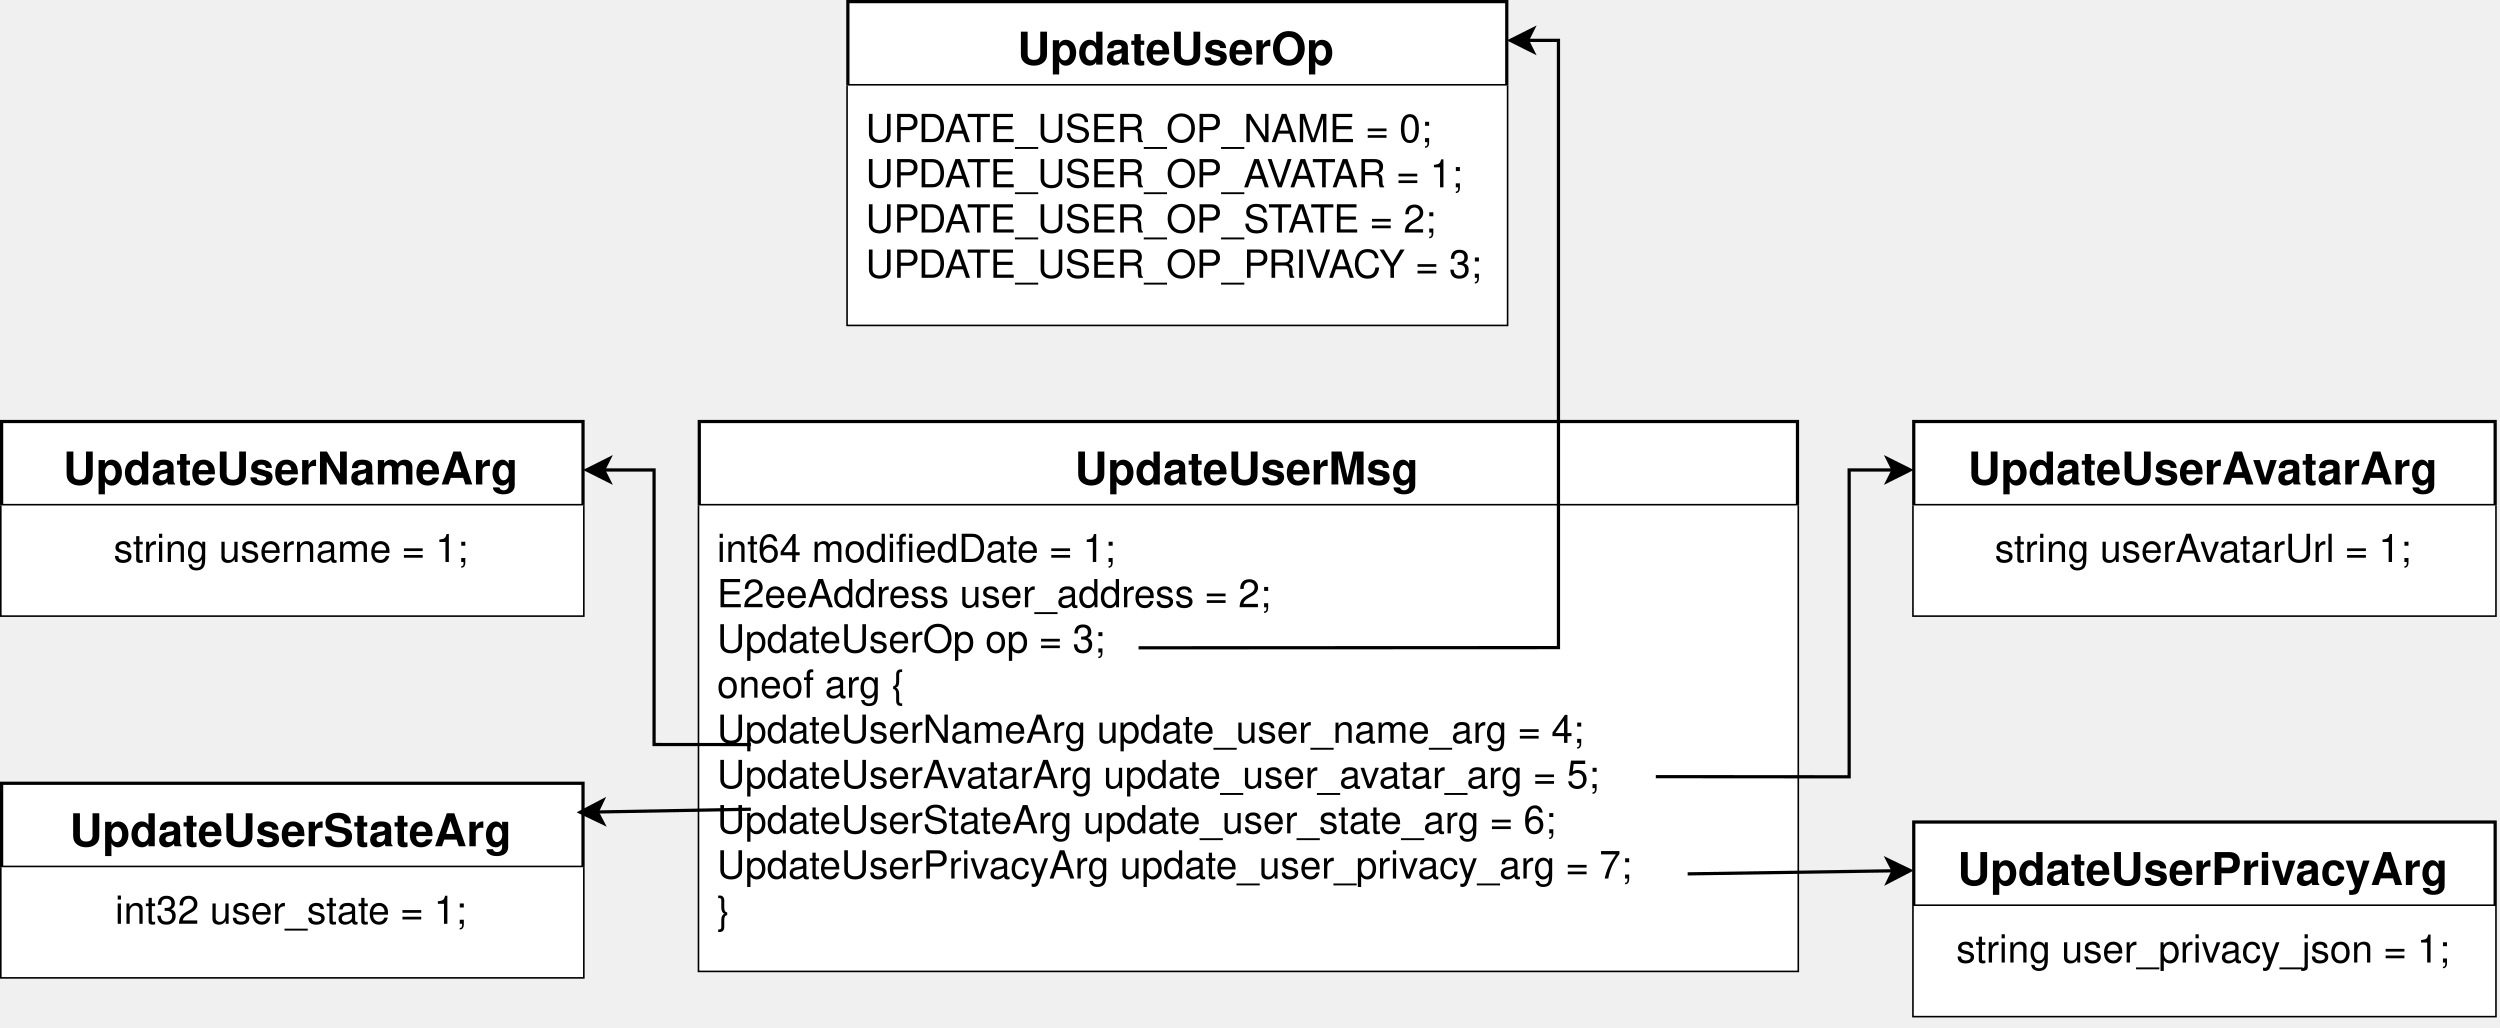
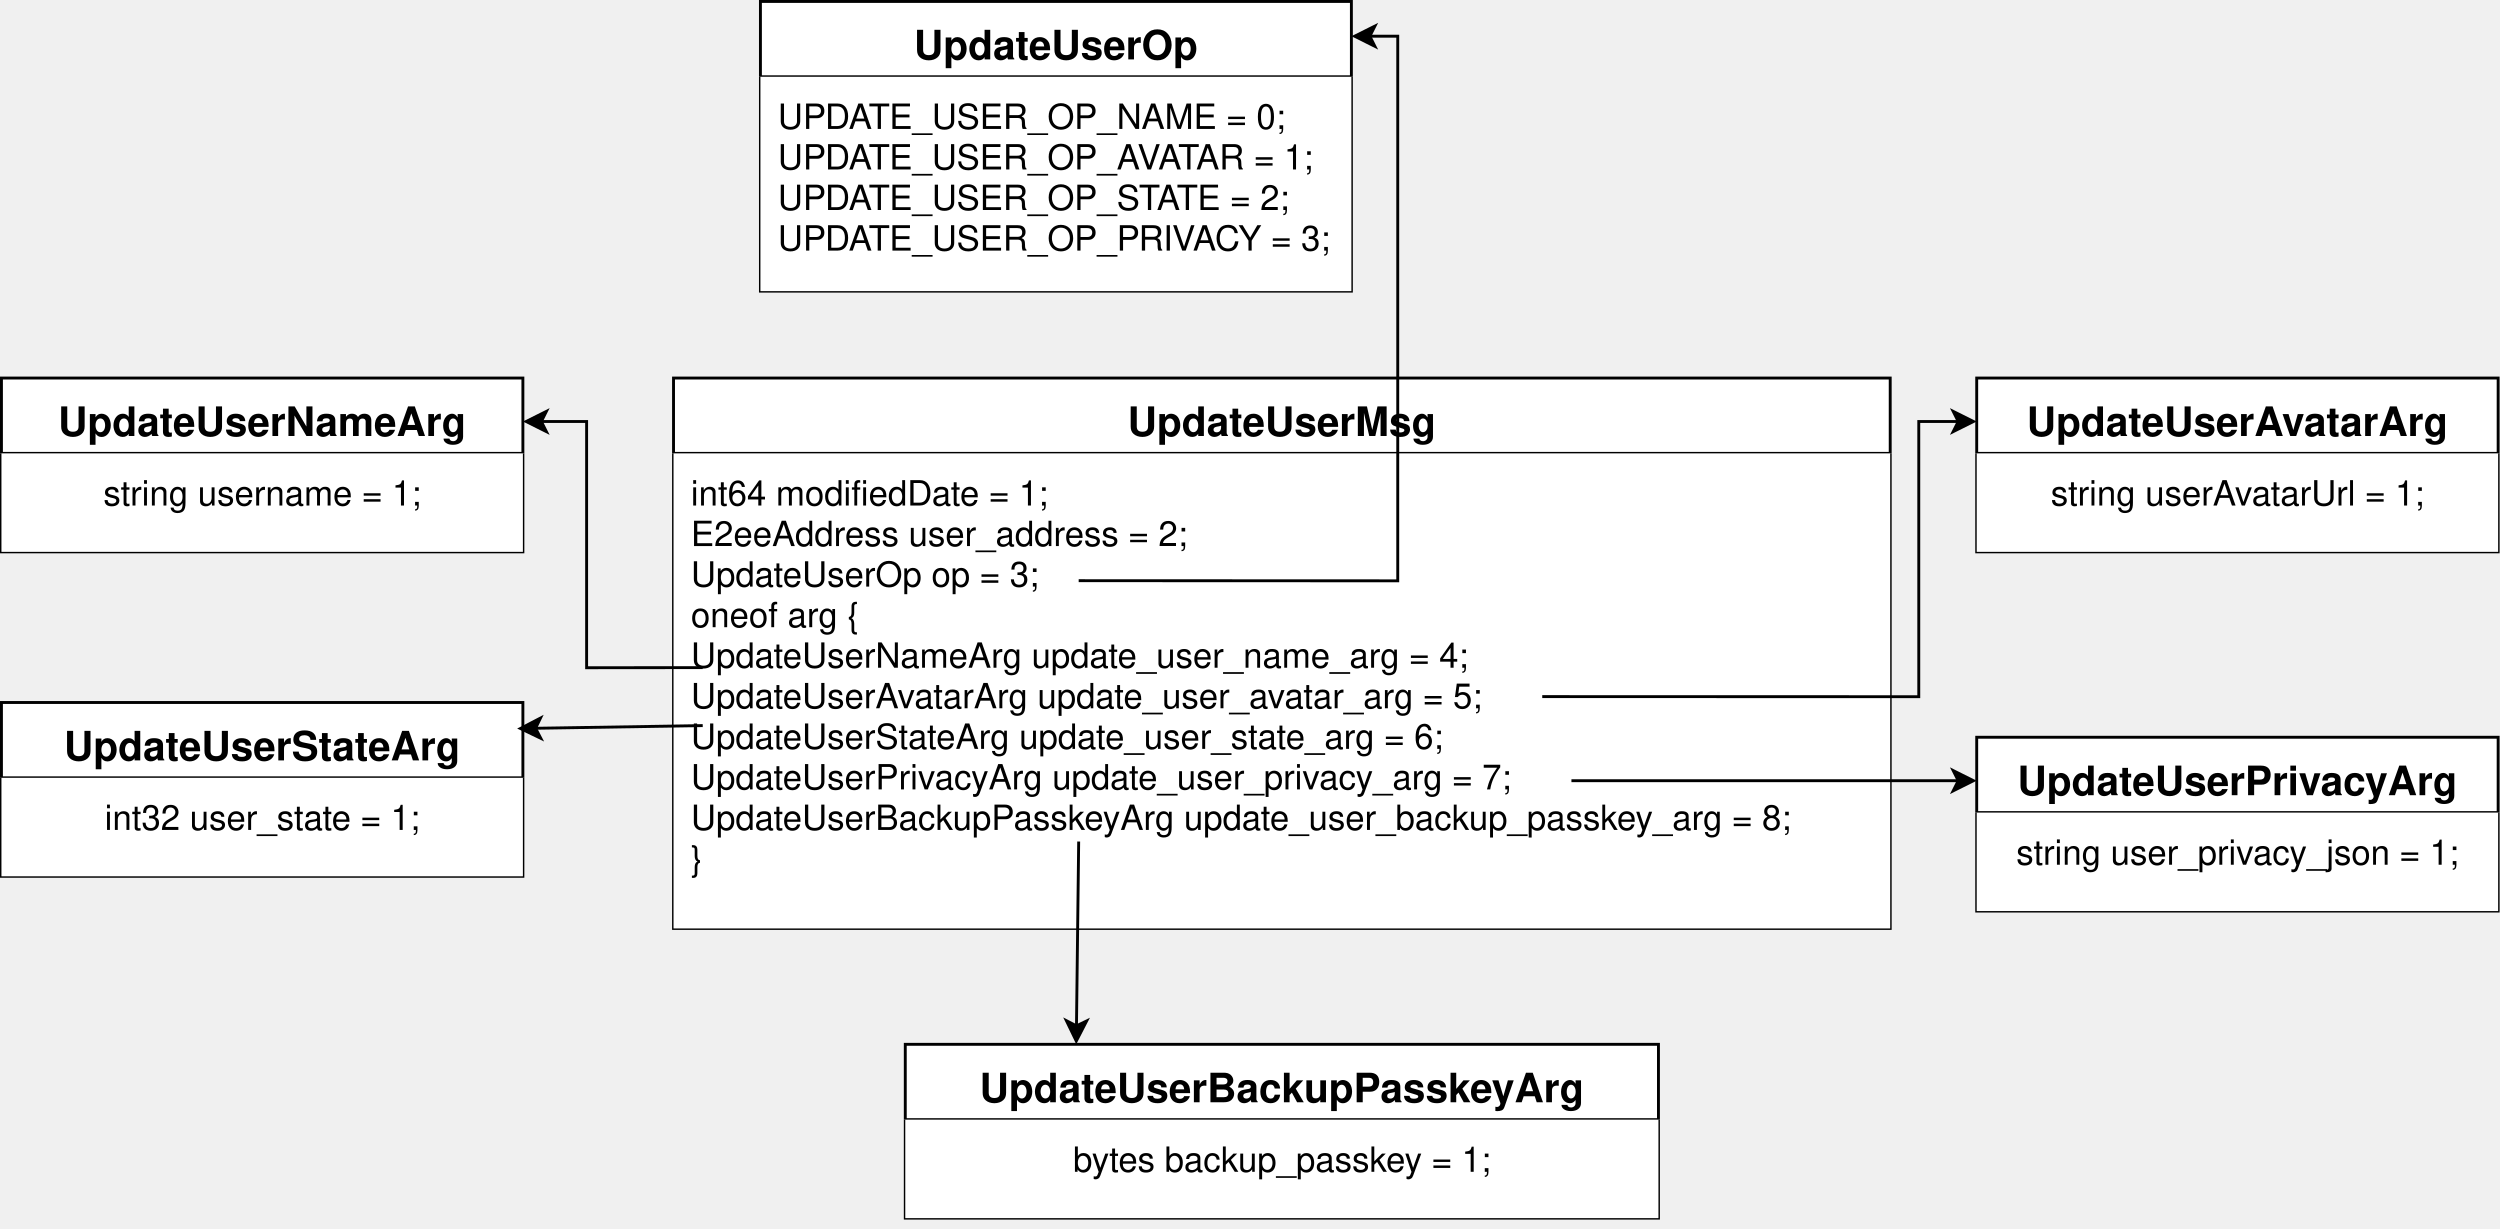
- <svg xmlns="http://www.w3.org/2000/svg" version="1.1" width="774px" height="318px" viewBox="-0.5 -0.5 774 318">
+ <svg xmlns="http://www.w3.org/2000/svg" style="background: transparent; background-color: transparent; color-scheme: light dark;" version="1.1" width="863px" height="424px" viewBox="-0.5 -0.5 863 424">
  <defs>
-     <clipPath id="mx-clip-220-161-332-144-0">
-       <rect x="220" y="161" width="332" height="144" />
+     <clipPath id="mx-clip-236-161-412-164-0">
+       <rect x="236" y="161" width="412" height="164" />
    </clipPath>
    <clipPath id="mx-clip-266-31-196-74-0">
      <rect x="266" y="31" width="196" height="74" />
    </clipPath>
    <clipPath id="mx-clip-4-161-172-34-0">
      <rect x="4" y="161" width="172" height="34" />
    </clipPath>
    <clipPath id="mx-clip-4-273-172-34-0">
      <rect x="4" y="273" width="172" height="34" />
    </clipPath>
-     <clipPath id="mx-clip-596-161-172-34-0">
-       <rect x="596" y="161" width="172" height="34" />
-     </clipPath>
-     <clipPath id="mx-clip-596-285-172-34-0">
-       <rect x="596" y="285" width="172" height="34" />
+     <clipPath id="mx-clip-686-161-172-34-0">
+       <rect x="686" y="161" width="172" height="34" />
+     </clipPath>
+     <clipPath id="mx-clip-686-285-172-34-0">
+       <rect x="686" y="285" width="172" height="34" />
+     </clipPath>
+     <clipPath id="mx-clip-316-391-252-34-0">
+       <rect x="316" y="391" width="252" height="34" />
    </clipPath>
  </defs>
  <g>
-     <g>
-       <path d="M 216 156 L 216 130 L 556 130 L 556 156" fill="rgb(255, 255, 255)" stroke="rgb(0, 0, 0)" stroke-miterlimit="10" pointer-events="all" />
-       <path d="M 216 156 L 216 300 L 556 300 L 556 156" fill="none" stroke="rgb(0, 0, 0)" stroke-miterlimit="10" pointer-events="none" />
-       <path d="M 216 156 L 556 156" fill="none" stroke="rgb(0, 0, 0)" stroke-miterlimit="10" pointer-events="none" />
-     </g>
-     <g>
-       <g fill="rgb(0, 0, 0)" font-family="Helvetica" font-weight="bold" text-anchor="middle" font-size="14px">
-         <text x="385.5" y="149.5">UpdateUserMsg</text>
+     <g data-cell-id="0">
+       <g data-cell-id="1">
+         <g data-cell-id="WhRqqFMYvQipXh1__OxF-1">
+           <g>
+             <path d="M 232 156 L 232 130 L 652 130 L 652 156" fill="#ffffff" stroke="#000000" stroke-miterlimit="10" pointer-events="all" style="fill: light-dark(#ffffff, var(--ge-dark-color, #121212)); stroke: light-dark(rgb(0, 0, 0), rgb(255, 255, 255));" />
+             <path d="M 232 156 L 232 320 L 652 320 L 652 156" fill="none" stroke="#000000" stroke-miterlimit="10" pointer-events="none" style="stroke: light-dark(rgb(0, 0, 0), rgb(255, 255, 255));" />
+             <path d="M 232 156 L 652 156" fill="none" stroke="#000000" stroke-miterlimit="10" pointer-events="none" style="stroke: light-dark(rgb(0, 0, 0), rgb(255, 255, 255));" />
+           </g>
+           <g>
+             <g fill="#000000" font-family="Helvetica" font-weight="bold" text-anchor="middle" font-size="14px" style="fill: light-dark(rgb(0, 0, 0), rgb(255, 255, 255));">
+               <text x="442" y="150">UpdateUserMsg</text>
+             </g>
+           </g>
+           <g data-cell-id="WhRqqFMYvQipXh1__OxF-2">
+             <g>
+               <rect x="232" y="156" width="420" height="164" fill="#ffffff" stroke="none" pointer-events="all" style="fill: rgb(255, 255, 255);" />
+             </g>
+             <g>
+               <g fill="#000000" font-family="Helvetica" font-size="12px" clip-path="url(#mx-clip-236-161-412-164-0)" style="fill: light-dark(rgb(0, 0, 0), rgb(255, 255, 255));">
+                 <text x="238" y="174">int64 modifiedDate = 1;</text>
+                 <text x="238" y="188">E2eeAddress user_address = 2;</text>
+                 <text x="238" y="202">UpdateUserOp op = 3;</text>
+                 <text x="238" y="216">oneof arg {</text>
+                 <text x="238" y="230">  UpdateUserNameArg update_user_name_arg = 4;</text>
+                 <text x="238" y="244">  UpdateUserAvatarArg update_user_avatar_arg = 5;</text>
+                 <text x="238" y="258">  UpdateUserStateArg update_user_state_arg = 6;</text>
+                 <text x="238" y="272">  UpdateUserPrivacyArg update_user_privacy_arg = 7;</text>
+                 <text x="238" y="286">  UpdateUserBackupPasskeyArg update_user_backup_passkey_arg = 8;</text>
+                 <text x="238" y="300">}</text>
+               </g>
+             </g>
+           </g>
+         </g>
+         <g data-cell-id="iXWqUtYuBxDyqTd6C9R1-3">
+           <g>
+             <path d="M 262 26 L 262 0 L 466 0 L 466 26" fill="#ffffff" stroke="#000000" stroke-miterlimit="10" pointer-events="all" style="fill: light-dark(#ffffff, var(--ge-dark-color, #121212)); stroke: light-dark(rgb(0, 0, 0), rgb(255, 255, 255));" />
+             <path d="M 262 26 L 262 100 L 466 100 L 466 26" fill="none" stroke="#000000" stroke-miterlimit="10" pointer-events="none" style="stroke: light-dark(rgb(0, 0, 0), rgb(255, 255, 255));" />
+             <path d="M 262 26 L 466 26" fill="none" stroke="#000000" stroke-miterlimit="10" pointer-events="none" style="stroke: light-dark(rgb(0, 0, 0), rgb(255, 255, 255));" />
+           </g>
+           <g>
+             <g fill="#000000" font-family="Helvetica" font-weight="bold" text-anchor="middle" font-size="14px" style="fill: light-dark(rgb(0, 0, 0), rgb(255, 255, 255));">
+               <text x="364" y="20">UpdateUserOp</text>
+             </g>
+           </g>
+           <g data-cell-id="iXWqUtYuBxDyqTd6C9R1-4">
+             <g>
+               <rect x="262" y="26" width="204" height="74" fill="#ffffff" stroke="none" pointer-events="all" style="fill: rgb(255, 255, 255);" />
+             </g>
+             <g>
+               <g fill="#000000" font-family="Helvetica" font-size="12px" clip-path="url(#mx-clip-266-31-196-74-0)" style="fill: light-dark(rgb(0, 0, 0), rgb(255, 255, 255));">
+                 <text x="268" y="44">UPDATE_USER_OP_NAME = 0;</text>
+                 <text x="268" y="58">UPDATE_USER_OP_AVATAR = 1;</text>
+                 <text x="268" y="72">UPDATE_USER_OP_STATE = 2;</text>
+                 <text x="268" y="86">UPDATE_USER_OP_PRIVACY = 3;</text>
+               </g>
+             </g>
+           </g>
+         </g>
+         <g data-cell-id="iXWqUtYuBxDyqTd6C9R1-5">
+           <g>
+             <path d="M 0 156 L 0 130 L 180 130 L 180 156" fill="#ffffff" stroke="#000000" stroke-miterlimit="10" pointer-events="all" style="fill: light-dark(#ffffff, var(--ge-dark-color, #121212)); stroke: light-dark(rgb(0, 0, 0), rgb(255, 255, 255));" />
+             <path d="M 0 156 L 0 190 L 180 190 L 180 156" fill="none" stroke="#000000" stroke-miterlimit="10" pointer-events="none" style="stroke: light-dark(rgb(0, 0, 0), rgb(255, 255, 255));" />
+             <path d="M 0 156 L 180 156" fill="none" stroke="#000000" stroke-miterlimit="10" pointer-events="none" style="stroke: light-dark(rgb(0, 0, 0), rgb(255, 255, 255));" />
+           </g>
+           <g>
+             <g fill="#000000" font-family="Helvetica" font-weight="bold" text-anchor="middle" font-size="14px" style="fill: light-dark(rgb(0, 0, 0), rgb(255, 255, 255));">
+               <text x="90" y="150">UpdateUserNameArg</text>
+             </g>
+           </g>
+           <g data-cell-id="iXWqUtYuBxDyqTd6C9R1-6">
+             <g>
+               <rect x="0" y="156" width="180" height="34" fill="#ffffff" stroke="none" pointer-events="all" style="fill: rgb(255, 255, 255);" />
+             </g>
+             <g>
+               <g fill="#000000" font-family="Helvetica" text-anchor="middle" font-size="12px" clip-path="url(#mx-clip-4-161-172-34-0)" style="fill: light-dark(rgb(0, 0, 0), rgb(255, 255, 255));">
+                 <text x="90" y="174">string username = 1;</text>
+               </g>
+             </g>
+           </g>
+         </g>
+         <g data-cell-id="iXWqUtYuBxDyqTd6C9R1-7">
+           <g>
+             <path d="M 0 268 L 0 242 L 180 242 L 180 268" fill="#ffffff" stroke="#000000" stroke-miterlimit="10" pointer-events="all" style="fill: light-dark(#ffffff, var(--ge-dark-color, #121212)); stroke: light-dark(rgb(0, 0, 0), rgb(255, 255, 255));" />
+             <path d="M 0 268 L 0 302 L 180 302 L 180 268" fill="none" stroke="#000000" stroke-miterlimit="10" pointer-events="none" style="stroke: light-dark(rgb(0, 0, 0), rgb(255, 255, 255));" />
+             <path d="M 0 268 L 180 268" fill="none" stroke="#000000" stroke-miterlimit="10" pointer-events="none" style="stroke: light-dark(rgb(0, 0, 0), rgb(255, 255, 255));" />
+           </g>
+           <g>
+             <g fill="#000000" font-family="Helvetica" font-weight="bold" text-anchor="middle" font-size="14px" style="fill: light-dark(rgb(0, 0, 0), rgb(255, 255, 255));">
+               <text x="90" y="262">UpdateUserStateArg</text>
+             </g>
+           </g>
+           <g data-cell-id="iXWqUtYuBxDyqTd6C9R1-8">
+             <g>
+               <rect x="0" y="268" width="180" height="34" fill="#ffffff" stroke="none" pointer-events="all" style="fill: rgb(255, 255, 255);" />
+             </g>
+             <g>
+               <g fill="#000000" font-family="Helvetica" text-anchor="middle" font-size="12px" clip-path="url(#mx-clip-4-273-172-34-0)" style="fill: light-dark(rgb(0, 0, 0), rgb(255, 255, 255));">
+                 <text x="90" y="286">int32 user_state = 1;</text>
+               </g>
+             </g>
+           </g>
+         </g>
+         <g data-cell-id="iXWqUtYuBxDyqTd6C9R1-9">
+           <g>
+             <path d="M 681.86 156 L 681.86 130 L 861.86 130 L 861.86 156" fill="#ffffff" stroke="#000000" stroke-miterlimit="10" pointer-events="all" style="fill: light-dark(#ffffff, var(--ge-dark-color, #121212)); stroke: light-dark(rgb(0, 0, 0), rgb(255, 255, 255));" />
+             <path d="M 681.86 156 L 681.86 190 L 861.86 190 L 861.86 156" fill="none" stroke="#000000" stroke-miterlimit="10" pointer-events="none" style="stroke: light-dark(rgb(0, 0, 0), rgb(255, 255, 255));" />
+             <path d="M 681.86 156 L 861.86 156" fill="none" stroke="#000000" stroke-miterlimit="10" pointer-events="none" style="stroke: light-dark(rgb(0, 0, 0), rgb(255, 255, 255));" />
+           </g>
+           <g>
+             <g fill="#000000" font-family="Helvetica" font-weight="bold" text-anchor="middle" font-size="14px" style="fill: light-dark(rgb(0, 0, 0), rgb(255, 255, 255));">
+               <text x="771.86" y="150">UpdateUserAvatarArg</text>
+             </g>
+           </g>
+           <g data-cell-id="iXWqUtYuBxDyqTd6C9R1-10">
+             <g>
+               <rect x="681.86" y="156" width="180" height="34" fill="#ffffff" stroke="none" pointer-events="all" style="fill: rgb(255, 255, 255);" />
+             </g>
+             <g>
+               <g fill="#000000" font-family="Helvetica" text-anchor="middle" font-size="12px" clip-path="url(#mx-clip-686-161-172-34-0)" style="fill: light-dark(rgb(0, 0, 0), rgb(255, 255, 255));">
+                 <text x="771.86" y="174">string userAvatarUrl = 1;</text>
+               </g>
+             </g>
+           </g>
+         </g>
+         <g data-cell-id="iXWqUtYuBxDyqTd6C9R1-11">
+           <g>
+             <path d="M 681.86 280 L 681.86 254 L 861.86 254 L 861.86 280" fill="#ffffff" stroke="#000000" stroke-miterlimit="10" pointer-events="all" style="fill: light-dark(#ffffff, var(--ge-dark-color, #121212)); stroke: light-dark(rgb(0, 0, 0), rgb(255, 255, 255));" />
+             <path d="M 681.86 280 L 681.86 314 L 861.86 314 L 861.86 280" fill="none" stroke="#000000" stroke-miterlimit="10" pointer-events="none" style="stroke: light-dark(rgb(0, 0, 0), rgb(255, 255, 255));" />
+             <path d="M 681.86 280 L 861.86 280" fill="none" stroke="#000000" stroke-miterlimit="10" pointer-events="none" style="stroke: light-dark(rgb(0, 0, 0), rgb(255, 255, 255));" />
+           </g>
+           <g>
+             <g fill="#000000" font-family="Helvetica" font-weight="bold" text-anchor="middle" font-size="14px" style="fill: light-dark(rgb(0, 0, 0), rgb(255, 255, 255));">
+               <text x="771.86" y="274">UpdateUserPrivacyArg</text>
+             </g>
+           </g>
+           <g data-cell-id="iXWqUtYuBxDyqTd6C9R1-12">
+             <g>
+               <rect x="681.86" y="280" width="180" height="34" fill="#ffffff" stroke="none" pointer-events="all" style="fill: rgb(255, 255, 255);" />
+             </g>
+             <g>
+               <g fill="#000000" font-family="Helvetica" text-anchor="middle" font-size="12px" clip-path="url(#mx-clip-686-285-172-34-0)" style="fill: light-dark(rgb(0, 0, 0), rgb(255, 255, 255));">
+                 <text x="771.86" y="298">string user_privacy_json = 1;</text>
+               </g>
+             </g>
+           </g>
+         </g>
+         <g data-cell-id="iXWqUtYuBxDyqTd6C9R1-13">
+           <g>
+             <path d="M 371.86 199.95 L 482 200 L 482 12 L 472.37 12" fill="none" stroke="#000000" stroke-miterlimit="10" pointer-events="stroke" style="stroke: light-dark(rgb(0, 0, 0), rgb(255, 255, 255));" />
+             <path d="M 467.12 12 L 474.12 8.5 L 472.37 12 L 474.12 15.5 Z" fill="#000000" stroke="#000000" stroke-miterlimit="10" pointer-events="all" style="fill: light-dark(rgb(0, 0, 0), rgb(255, 255, 255)); stroke: light-dark(rgb(0, 0, 0), rgb(255, 255, 255));" />
+           </g>
+         </g>
+         <g data-cell-id="iXWqUtYuBxDyqTd6C9R1-14">
+           <g>
+             <path d="M 242.08 229.96 L 202 230 L 202 145 L 186.37 145" fill="none" stroke="#000000" stroke-miterlimit="10" pointer-events="stroke" style="stroke: light-dark(rgb(0, 0, 0), rgb(255, 255, 255));" />
+             <path d="M 181.12 145 L 188.12 141.5 L 186.37 145 L 188.12 148.5 Z" fill="#000000" stroke="#000000" stroke-miterlimit="10" pointer-events="all" style="fill: light-dark(rgb(0, 0, 0), rgb(255, 255, 255)); stroke: light-dark(rgb(0, 0, 0), rgb(255, 255, 255));" />
+           </g>
+         </g>
+         <g data-cell-id="iXWqUtYuBxDyqTd6C9R1-15">
+           <g>
+             <path d="M 242.08 249.97 L 184.39 250.9" fill="none" stroke="#000000" stroke-miterlimit="10" pointer-events="stroke" style="stroke: light-dark(rgb(0, 0, 0), rgb(255, 255, 255));" />
+             <path d="M 179.14 250.98 L 186.08 247.37 L 184.39 250.9 L 186.19 254.37 Z" fill="#000000" stroke="#000000" stroke-miterlimit="10" pointer-events="all" style="fill: light-dark(rgb(0, 0, 0), rgb(255, 255, 255)); stroke: light-dark(rgb(0, 0, 0), rgb(255, 255, 255));" />
+           </g>
+         </g>
+         <g data-cell-id="iXWqUtYuBxDyqTd6C9R1-16">
+           <g>
+             <path d="M 531.88 239.97 L 661.86 240 L 661.86 145 L 675.49 145" fill="none" stroke="#000000" stroke-miterlimit="10" pointer-events="stroke" style="stroke: light-dark(rgb(0, 0, 0), rgb(255, 255, 255));" />
+             <path d="M 680.74 145 L 673.74 148.5 L 675.49 145 L 673.74 141.5 Z" fill="#000000" stroke="#000000" stroke-miterlimit="10" pointer-events="all" style="fill: light-dark(rgb(0, 0, 0), rgb(255, 255, 255)); stroke: light-dark(rgb(0, 0, 0), rgb(255, 255, 255));" />
+           </g>
+         </g>
+         <g data-cell-id="iXWqUtYuBxDyqTd6C9R1-17">
+           <g>
+             <path d="M 541.96 269 L 675.49 269" fill="none" stroke="#000000" stroke-miterlimit="10" pointer-events="stroke" style="stroke: light-dark(rgb(0, 0, 0), rgb(255, 255, 255));" />
+             <path d="M 680.74 269 L 673.74 272.5 L 675.49 269 L 673.74 265.5 Z" fill="#000000" stroke="#000000" stroke-miterlimit="10" pointer-events="all" style="fill: light-dark(rgb(0, 0, 0), rgb(255, 255, 255)); stroke: light-dark(rgb(0, 0, 0), rgb(255, 255, 255));" />
+           </g>
+         </g>
+         <g data-cell-id="WhRqqFMYvQipXh1__OxF-3">
+           <g>
+             <path d="M 312 386 L 312 360 L 572 360 L 572 386" fill="#ffffff" stroke="#000000" stroke-miterlimit="10" pointer-events="all" style="fill: light-dark(#ffffff, var(--ge-dark-color, #121212)); stroke: light-dark(rgb(0, 0, 0), rgb(255, 255, 255));" />
+             <path d="M 312 386 L 312 420 L 572 420 L 572 386" fill="none" stroke="#000000" stroke-miterlimit="10" pointer-events="none" style="stroke: light-dark(rgb(0, 0, 0), rgb(255, 255, 255));" />
+             <path d="M 312 386 L 572 386" fill="none" stroke="#000000" stroke-miterlimit="10" pointer-events="none" style="stroke: light-dark(rgb(0, 0, 0), rgb(255, 255, 255));" />
+           </g>
+           <g>
+             <g fill="#000000" font-family="Helvetica" font-weight="bold" text-anchor="middle" font-size="14px" style="fill: light-dark(rgb(0, 0, 0), rgb(255, 255, 255));">
+               <text x="442" y="380">UpdateUserBackupPasskeyArg</text>
+             </g>
+           </g>
+           <g data-cell-id="WhRqqFMYvQipXh1__OxF-4">
+             <g>
+               <rect x="312" y="386" width="260" height="34" fill="#ffffff" stroke="none" pointer-events="all" style="fill: rgb(255, 255, 255);" />
+             </g>
+             <g>
+               <g fill="#000000" font-family="Helvetica" text-anchor="middle" font-size="12px" clip-path="url(#mx-clip-316-391-252-34-0)" style="fill: light-dark(rgb(0, 0, 0), rgb(255, 255, 255));">
+                 <text x="442" y="404">bytes backup_passkey = 1;</text>
+               </g>
+             </g>
+           </g>
+         </g>
+         <g data-cell-id="WhRqqFMYvQipXh1__OxF-5">
+           <g>
+             <path d="M 371.86 289.99 L 371.1 353.63" fill="none" stroke="#000000" stroke-miterlimit="10" pointer-events="stroke" style="stroke: light-dark(rgb(0, 0, 0), rgb(255, 255, 255));" />
+             <path d="M 371.03 358.88 L 367.62 351.84 L 371.1 353.63 L 374.62 351.92 Z" fill="#000000" stroke="#000000" stroke-miterlimit="10" pointer-events="all" style="fill: light-dark(rgb(0, 0, 0), rgb(255, 255, 255)); stroke: light-dark(rgb(0, 0, 0), rgb(255, 255, 255));" />
+           </g>
+         </g>
      </g>
-     </g>
-     <g>
-       <rect x="216" y="156" width="340" height="144" fill="#ffffff" stroke="none" pointer-events="all" />
-     </g>
-     <g>
-       <g fill="rgb(0, 0, 0)" font-family="Helvetica" clip-path="url(#mx-clip-220-161-332-144-0)" font-size="12px">
-         <text x="221.5" y="173.5">int64 modifiedDate = 1;</text>
-         <text x="221.5" y="187.5">E2eeAddress user_address = 2;</text>
-         <text x="221.5" y="201.5">UpdateUserOp op = 3;</text>
-         <text x="221.5" y="215.5">oneof arg {</text>
-         <text x="221.5" y="229.5">    UpdateUserNameArg update_user_name_arg = 4;</text>
-         <text x="221.5" y="243.5">    UpdateUserAvatarArg update_user_avatar_arg = 5;</text>
-         <text x="221.5" y="257.5">    UpdateUserStateArg update_user_state_arg = 6;</text>
-         <text x="221.5" y="271.5">    UpdateUserPrivacyArg update_user_privacy_arg = 7;</text>
-         <text x="221.5" y="285.5">}</text>
-       </g>
-     </g>
-     <g>
-       <path d="M 262 26 L 262 0 L 466 0 L 466 26" fill="rgb(255, 255, 255)" stroke="rgb(0, 0, 0)" stroke-miterlimit="10" pointer-events="all" />
-       <path d="M 262 26 L 262 100 L 466 100 L 466 26" fill="none" stroke="rgb(0, 0, 0)" stroke-miterlimit="10" pointer-events="none" />
-       <path d="M 262 26 L 466 26" fill="none" stroke="rgb(0, 0, 0)" stroke-miterlimit="10" pointer-events="none" />
-     </g>
-     <g>
-       <g fill="rgb(0, 0, 0)" font-family="Helvetica" font-weight="bold" text-anchor="middle" font-size="14px">
-         <text x="363.5" y="19.5">UpdateUserOp</text>
-       </g>
-     </g>
-     <g>
-       <rect x="262" y="26" width="204" height="74" fill="#ffffff" stroke="none" pointer-events="all" />
-     </g>
-     <g>
-       <g fill="rgb(0, 0, 0)" font-family="Helvetica" clip-path="url(#mx-clip-266-31-196-74-0)" font-size="12px">
-         <text x="267.5" y="43.5">UPDATE_USER_OP_NAME = 0;</text>
-         <text x="267.5" y="57.5">UPDATE_USER_OP_AVATAR = 1;</text>
-         <text x="267.5" y="71.5">UPDATE_USER_OP_STATE = 2;</text>
-         <text x="267.5" y="85.5">UPDATE_USER_OP_PRIVACY = 3;</text>
-       </g>
-     </g>
-     <g>
-       <path d="M 0 156 L 0 130 L 180 130 L 180 156" fill="rgb(255, 255, 255)" stroke="rgb(0, 0, 0)" stroke-miterlimit="10" pointer-events="all" />
-       <path d="M 0 156 L 0 190 L 180 190 L 180 156" fill="none" stroke="rgb(0, 0, 0)" stroke-miterlimit="10" pointer-events="none" />
-       <path d="M 0 156 L 180 156" fill="none" stroke="rgb(0, 0, 0)" stroke-miterlimit="10" pointer-events="none" />
-     </g>
-     <g>
-       <g fill="rgb(0, 0, 0)" font-family="Helvetica" font-weight="bold" text-anchor="middle" font-size="14px">
-         <text x="89.5" y="149.5">UpdateUserNameArg</text>
-       </g>
-     </g>
-     <g>
-       <rect x="0" y="156" width="180" height="34" fill="#ffffff" stroke="none" pointer-events="all" />
-     </g>
-     <g>
-       <g fill="rgb(0, 0, 0)" font-family="Helvetica" clip-path="url(#mx-clip-4-161-172-34-0)" text-anchor="middle" font-size="12px">
-         <text x="89.5" y="173.5">string username = 1;</text>
-       </g>
-     </g>
-     <g>
-       <path d="M 0 268 L 0 242 L 180 242 L 180 268" fill="rgb(255, 255, 255)" stroke="rgb(0, 0, 0)" stroke-miterlimit="10" pointer-events="all" />
-       <path d="M 0 268 L 0 302 L 180 302 L 180 268" fill="none" stroke="rgb(0, 0, 0)" stroke-miterlimit="10" pointer-events="none" />
-       <path d="M 0 268 L 180 268" fill="none" stroke="rgb(0, 0, 0)" stroke-miterlimit="10" pointer-events="none" />
-     </g>
-     <g>
-       <g fill="rgb(0, 0, 0)" font-family="Helvetica" font-weight="bold" text-anchor="middle" font-size="14px">
-         <text x="89.5" y="261.5">UpdateUserStateArg</text>
-       </g>
-     </g>
-     <g>
-       <rect x="0" y="268" width="180" height="34" fill="#ffffff" stroke="none" pointer-events="all" />
-     </g>
-     <g>
-       <g fill="rgb(0, 0, 0)" font-family="Helvetica" clip-path="url(#mx-clip-4-273-172-34-0)" text-anchor="middle" font-size="12px">
-         <text x="89.5" y="285.5">int32 user_state = 1;</text>
-       </g>
-     </g>
-     <g>
-       <path d="M 592 156 L 592 130 L 772 130 L 772 156" fill="rgb(255, 255, 255)" stroke="rgb(0, 0, 0)" stroke-miterlimit="10" pointer-events="all" />
-       <path d="M 592 156 L 592 190 L 772 190 L 772 156" fill="none" stroke="rgb(0, 0, 0)" stroke-miterlimit="10" pointer-events="none" />
-       <path d="M 592 156 L 772 156" fill="none" stroke="rgb(0, 0, 0)" stroke-miterlimit="10" pointer-events="none" />
-     </g>
-     <g>
-       <g fill="rgb(0, 0, 0)" font-family="Helvetica" font-weight="bold" text-anchor="middle" font-size="14px">
-         <text x="681.5" y="149.5">UpdateUserAvatarArg</text>
-       </g>
-     </g>
-     <g>
-       <rect x="592" y="156" width="180" height="34" fill="#ffffff" stroke="none" pointer-events="all" />
-     </g>
-     <g>
-       <g fill="rgb(0, 0, 0)" font-family="Helvetica" clip-path="url(#mx-clip-596-161-172-34-0)" text-anchor="middle" font-size="12px">
-         <text x="681.5" y="173.5">string userAvatarUrl = 1;</text>
-       </g>
-     </g>
-     <g>
-       <path d="M 592 280 L 592 254 L 772 254 L 772 280" fill="rgb(255, 255, 255)" stroke="rgb(0, 0, 0)" stroke-miterlimit="10" pointer-events="all" />
-       <path d="M 592 280 L 592 314 L 772 314 L 772 280" fill="none" stroke="rgb(0, 0, 0)" stroke-miterlimit="10" pointer-events="none" />
-       <path d="M 592 280 L 772 280" fill="none" stroke="rgb(0, 0, 0)" stroke-miterlimit="10" pointer-events="none" />
-     </g>
-     <g>
-       <g fill="rgb(0, 0, 0)" font-family="Helvetica" font-weight="bold" text-anchor="middle" font-size="14px">
-         <text x="681.5" y="273.5">UpdateUserPrivacyArg</text>
-       </g>
-     </g>
-     <g>
-       <rect x="592" y="280" width="180" height="34" fill="#ffffff" stroke="none" pointer-events="all" />
-     </g>
-     <g>
-       <g fill="rgb(0, 0, 0)" font-family="Helvetica" clip-path="url(#mx-clip-596-285-172-34-0)" text-anchor="middle" font-size="12px">
-         <text x="681.5" y="297.5">string user_privacy_json = 1;</text>
-       </g>
-     </g>
-     <g>
-       <path d="M 352 200.06 L 482 200 L 482 12 L 472.37 12" fill="none" stroke="rgb(0, 0, 0)" stroke-miterlimit="10" pointer-events="stroke" />
-       <path d="M 467.12 12 L 474.12 8.5 L 472.37 12 L 474.12 15.5 Z" fill="rgb(0, 0, 0)" stroke="rgb(0, 0, 0)" stroke-miterlimit="10" pointer-events="all" />
-     </g>
-     <g>
-       <path d="M 231.98 230.02 L 202 230 L 202 145 L 186.37 145" fill="none" stroke="rgb(0, 0, 0)" stroke-miterlimit="10" pointer-events="stroke" />
-       <path d="M 181.12 145 L 188.12 141.5 L 186.37 145 L 188.12 148.5 Z" fill="rgb(0, 0, 0)" stroke="rgb(0, 0, 0)" stroke-miterlimit="10" pointer-events="all" />
-     </g>
-     <g>
-       <path d="M 231.98 250.03 L 184.39 250.89" fill="none" stroke="rgb(0, 0, 0)" stroke-miterlimit="10" pointer-events="stroke" />
-       <path d="M 179.14 250.98 L 186.07 247.35 L 184.39 250.89 L 186.2 254.35 Z" fill="rgb(0, 0, 0)" stroke="rgb(0, 0, 0)" stroke-miterlimit="10" pointer-events="all" />
-     </g>
-     <g>
-       <path d="M 512.14 239.95 L 572 240 L 572 145 L 585.63 145" fill="none" stroke="rgb(0, 0, 0)" stroke-miterlimit="10" pointer-events="stroke" />
-       <path d="M 590.88 145 L 583.88 148.5 L 585.63 145 L 583.88 141.5 Z" fill="rgb(0, 0, 0)" stroke="rgb(0, 0, 0)" stroke-miterlimit="10" pointer-events="all" />
-     </g>
-     <g>
-       <path d="M 522 270.05 L 585.63 269.1" fill="none" stroke="rgb(0, 0, 0)" stroke-miterlimit="10" pointer-events="stroke" />
-       <path d="M 590.88 269.02 L 583.94 272.62 L 585.63 269.1 L 583.83 265.62 Z" fill="rgb(0, 0, 0)" stroke="rgb(0, 0, 0)" stroke-miterlimit="10" pointer-events="all" />
    </g>
  </g>
</svg>
